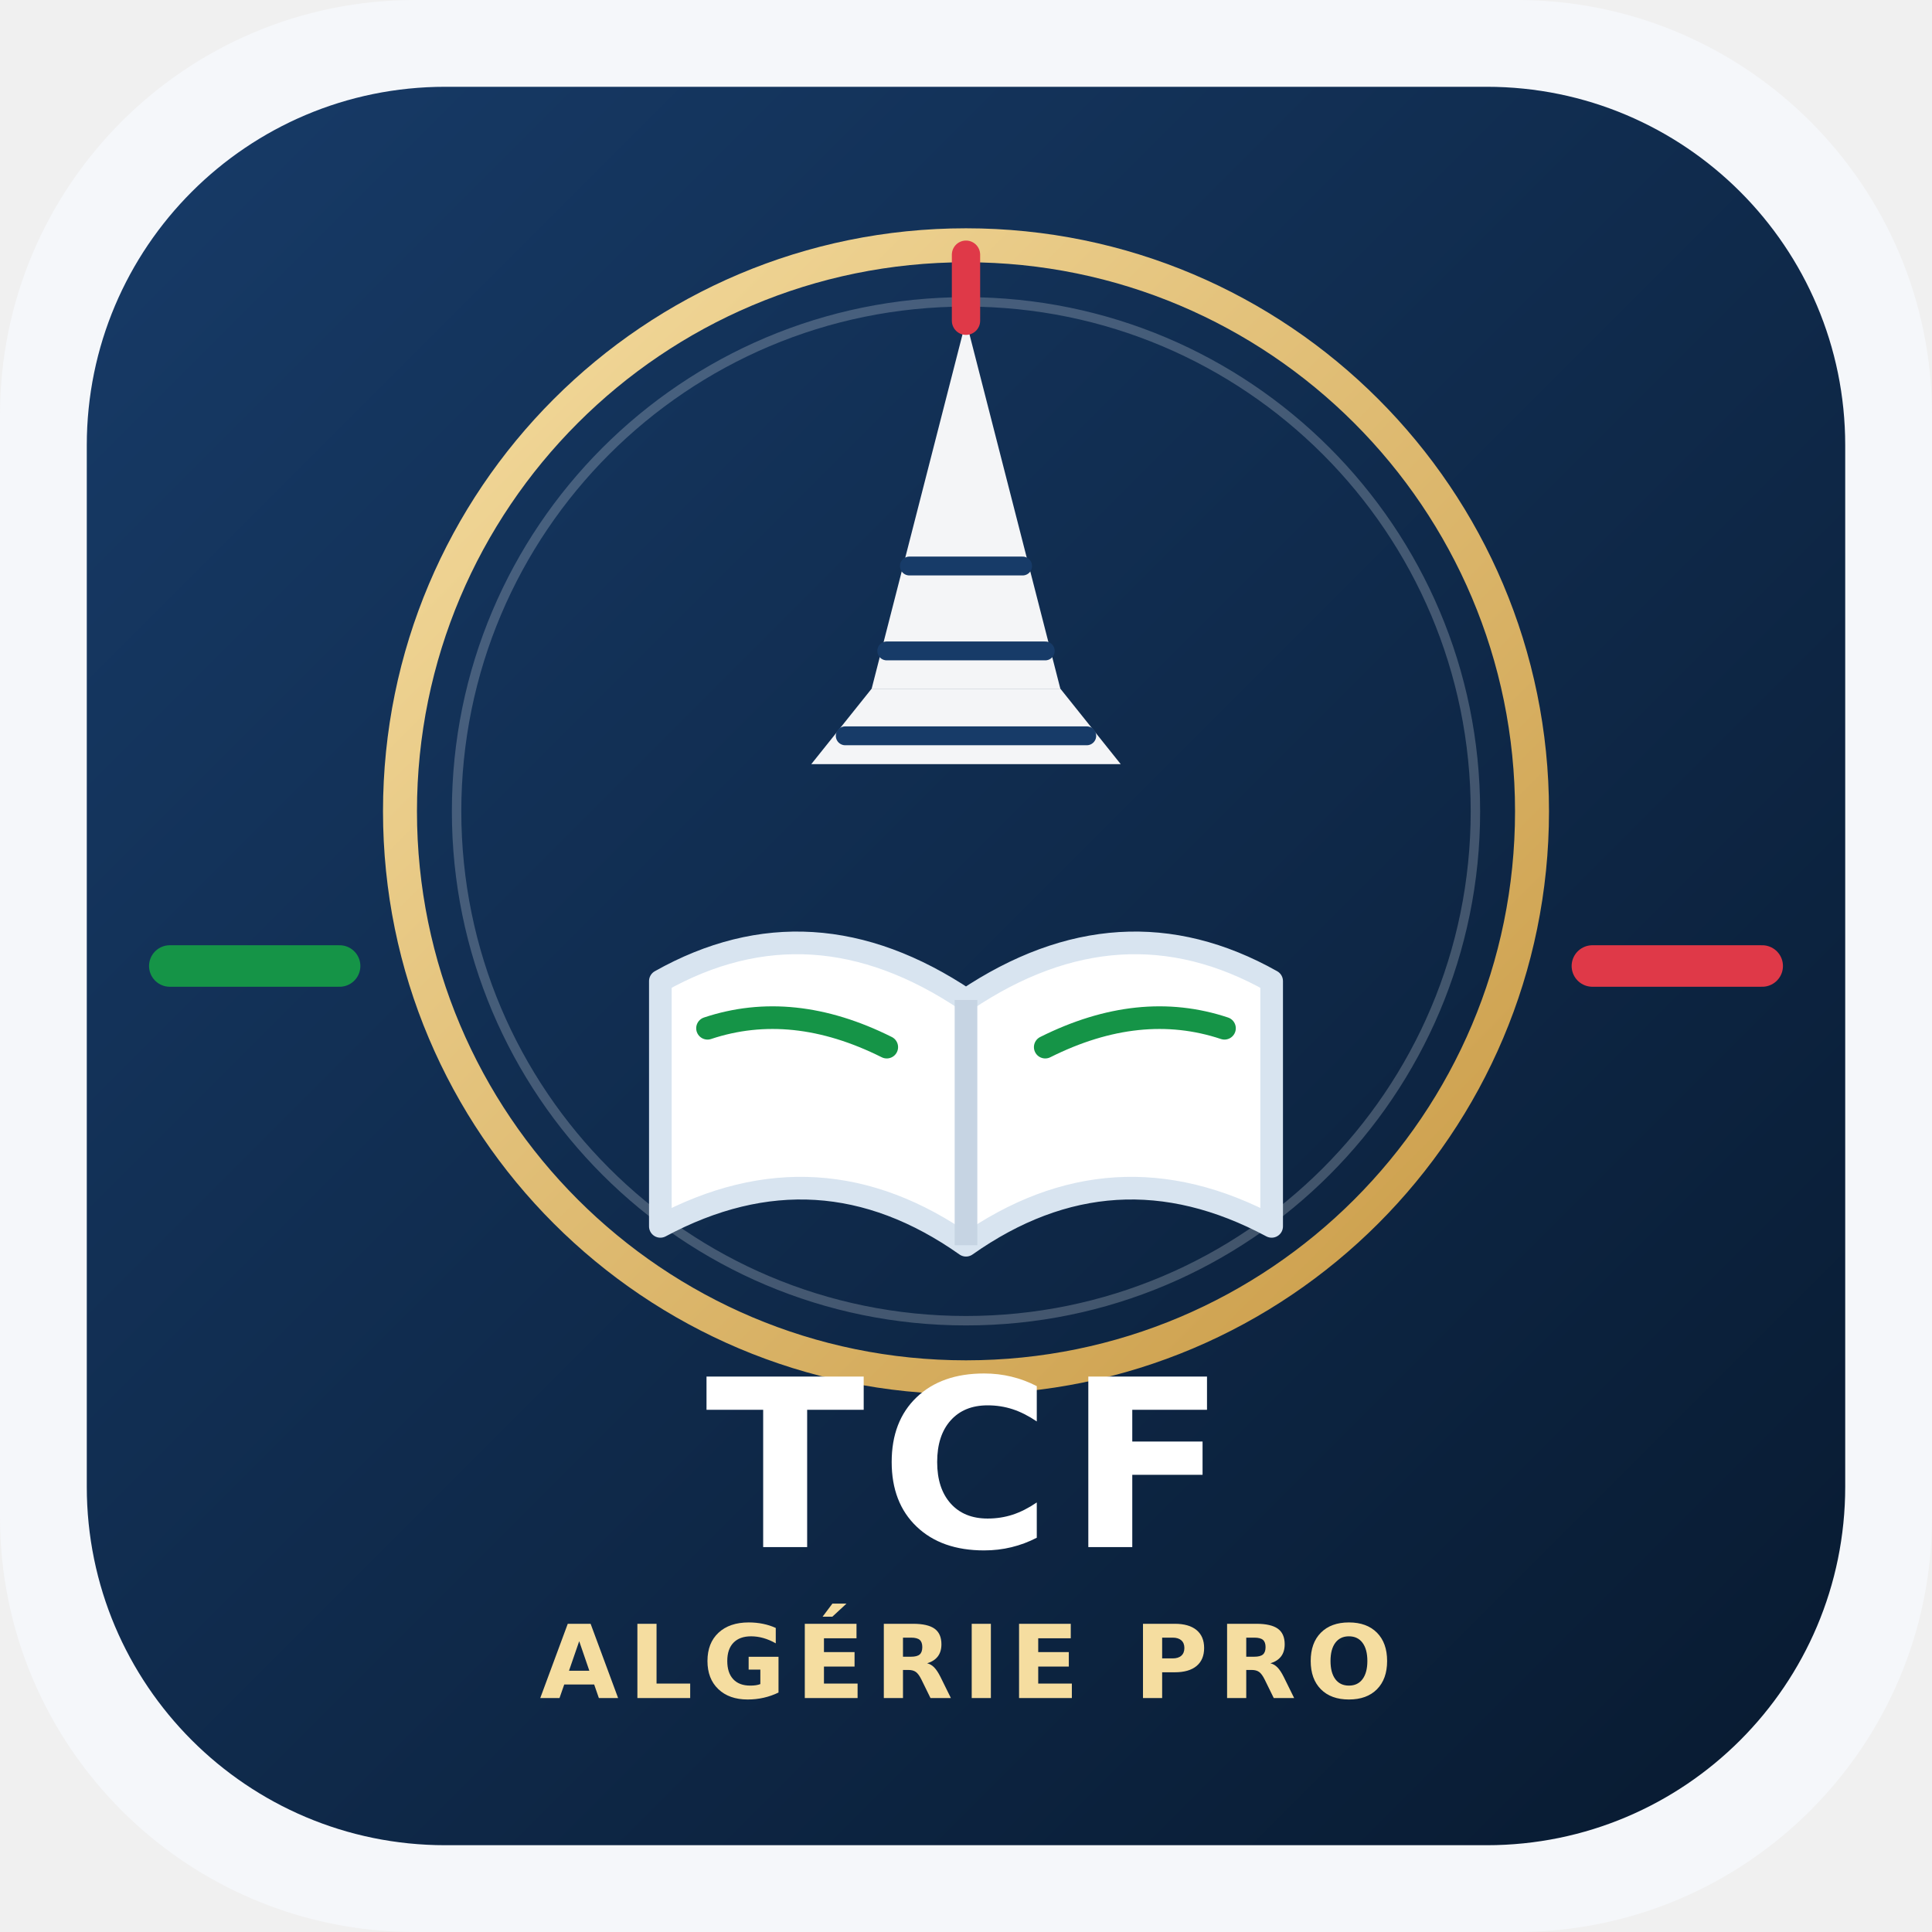
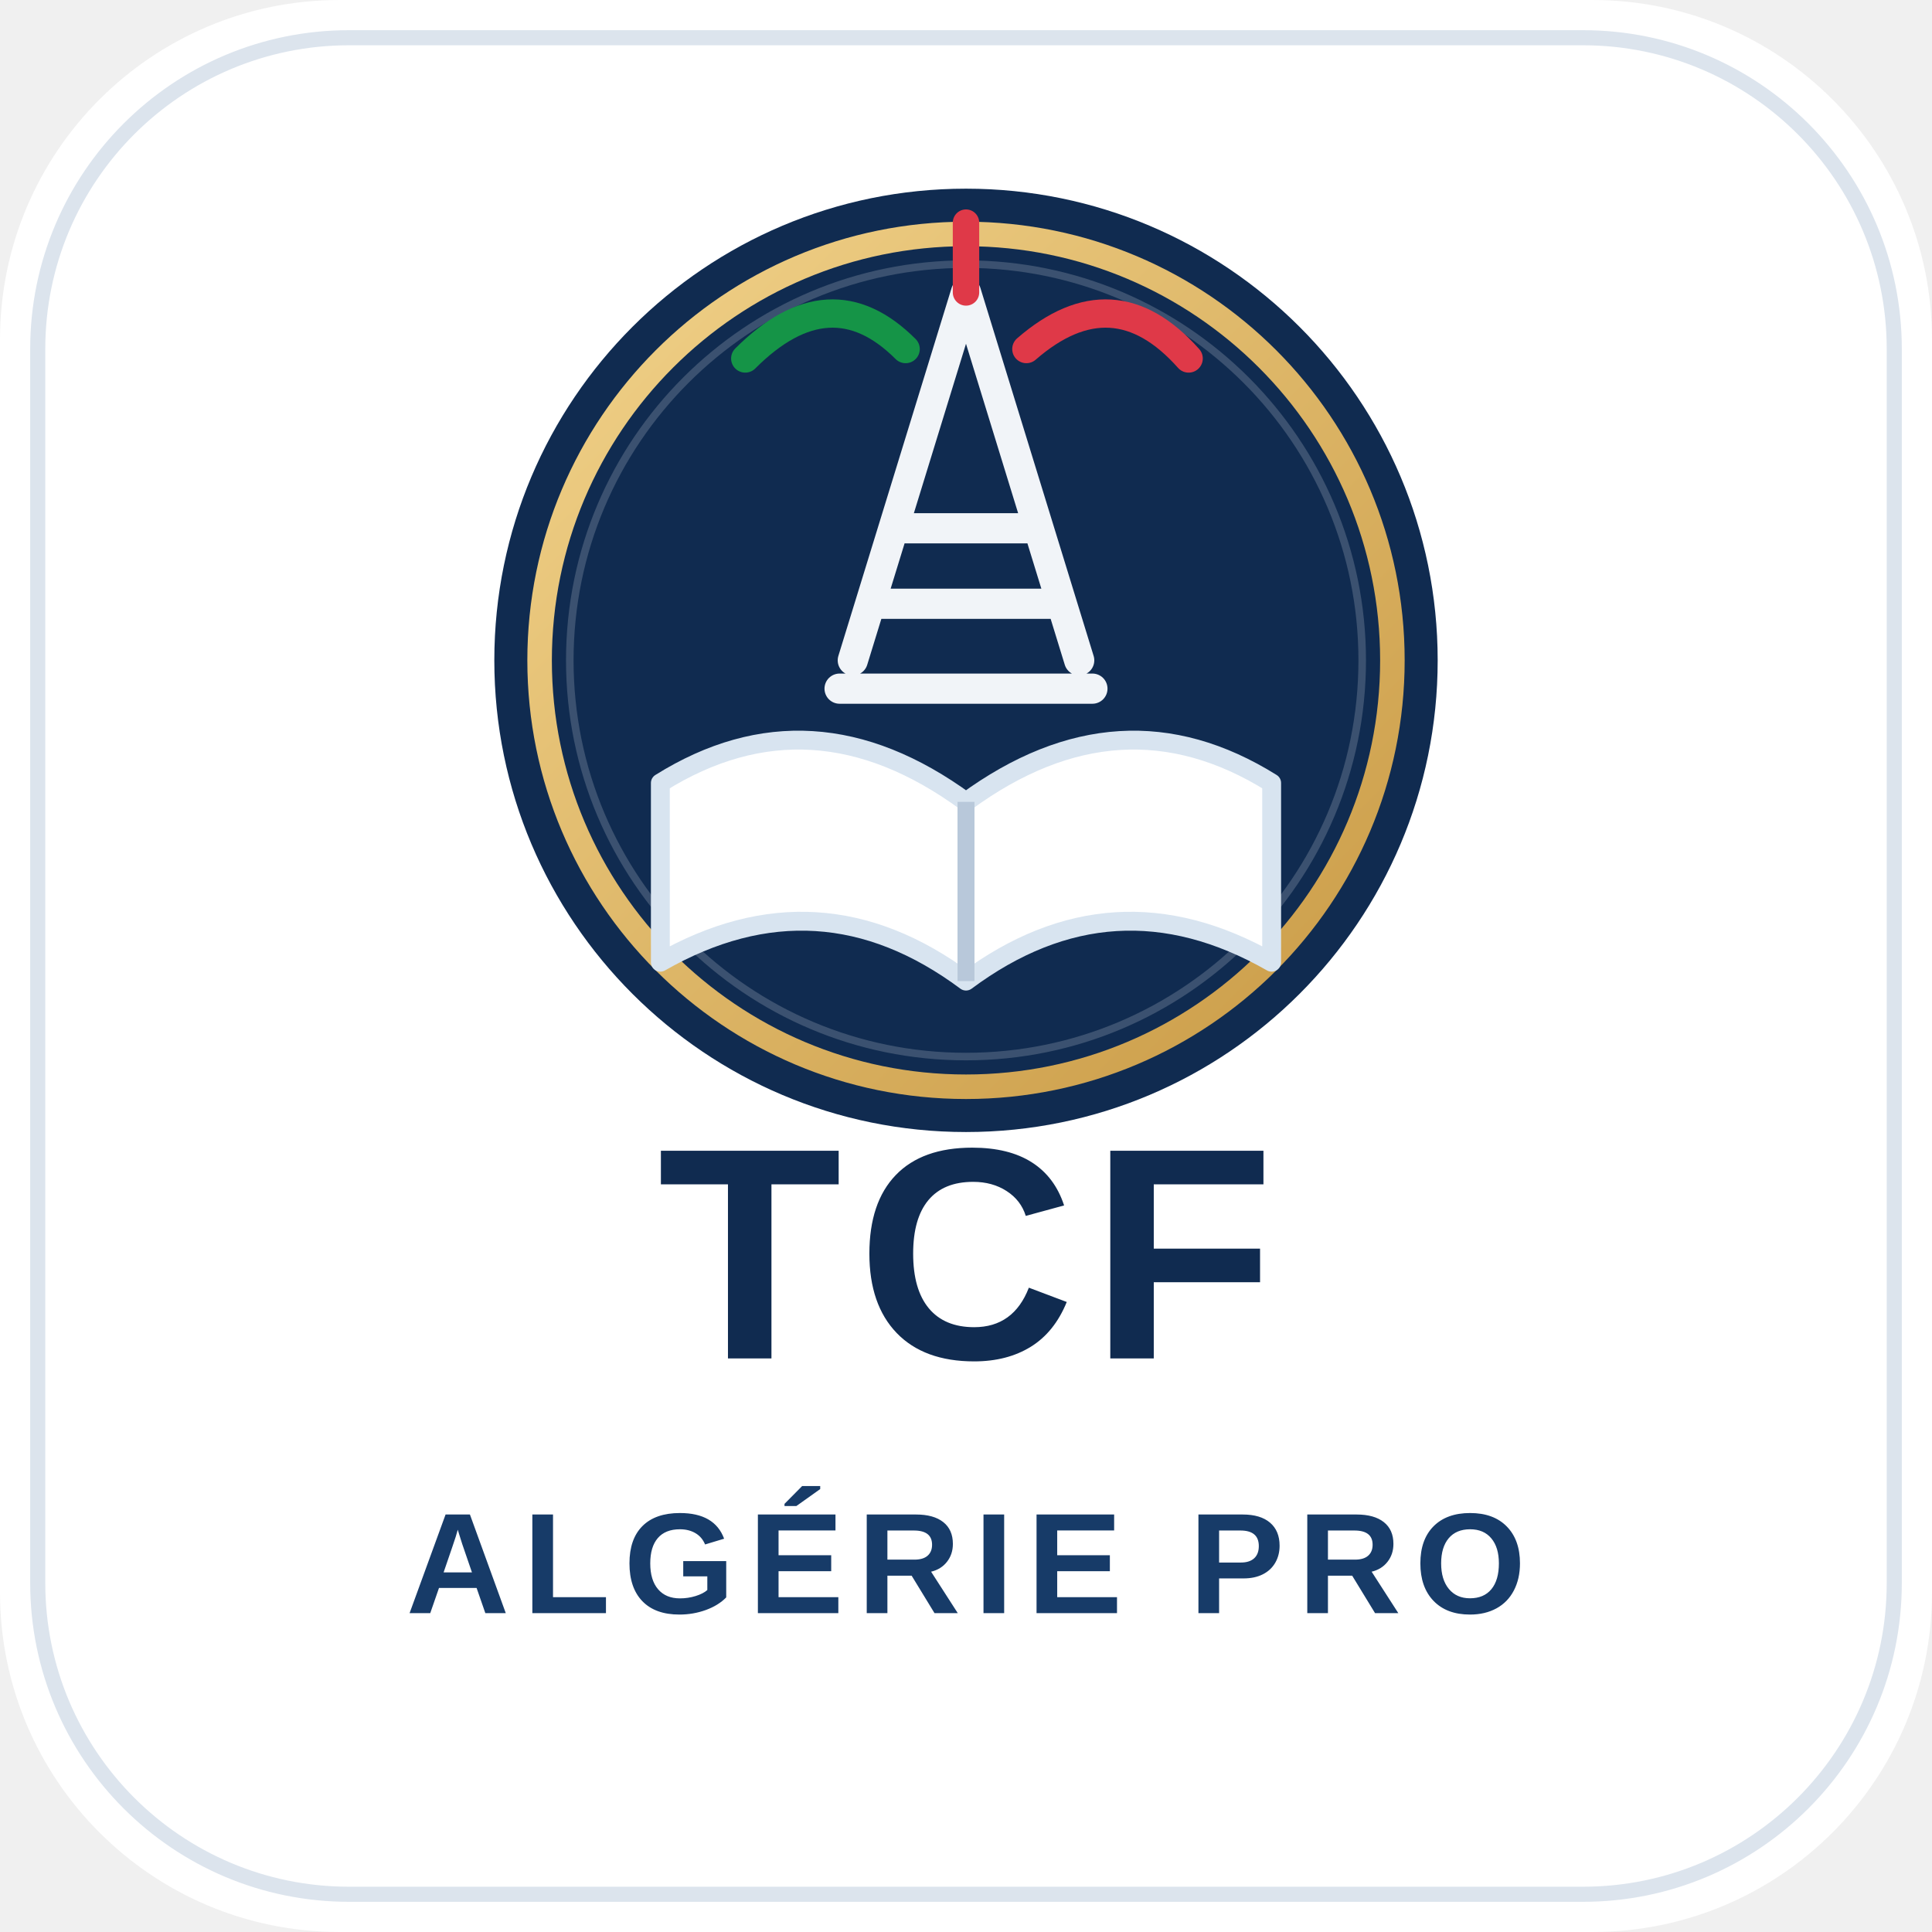
<svg xmlns="http://www.w3.org/2000/svg" width="1024" height="1024" viewBox="0 0 1024 1024">
  <defs>
-     <linearGradient id="bg" x1="0" y1="0" x2="1" y2="1">
-       <stop stop-color="#173b68" />
-       <stop offset="1" stop-color="#081a30" />
-     </linearGradient>
    <linearGradient id="gold" x1="0" y1="0" x2="1" y2="1">
-       <stop stop-color="#f5dda0" />
+       <stop stop-color="#f2d38b" />
      <stop offset="1" stop-color="#c99a45" />
    </linearGradient>
  </defs>
-   <rect width="1024" height="1024" rx="220" fill="#f5f7fa" />
-   <rect x="46" y="46" width="932" height="932" rx="190" fill="url(#bg)" />
-   <circle cx="512" cy="430" r="300" fill="none" stroke="url(#gold)" stroke-width="18" />
-   <circle cx="512" cy="430" r="270" fill="none" stroke="#ffffff" stroke-opacity=".22" stroke-width="5" />
-   <path d="M512 170 L462 365 H562 Z" fill="#fff" opacity=".95" />
-   <path d="M462 365 L430 405 H594 L562 365" fill="#fff" opacity=".95" />
-   <path d="M482 300 H542 M470 345 H554 M448 390 H576" stroke="#173b68" stroke-width="10" stroke-linecap="round" />
-   <path d="M512 170 V135" stroke="#df3948" stroke-width="15" stroke-linecap="round" />
-   <path d="M350 520 Q430 475 512 530 Q594 475 674 520 V650 Q590 605 512 660 Q434 605 350 650Z" fill="#fff" stroke="#d8e4f0" stroke-width="12" stroke-linejoin="round" />
-   <path d="M512 530 V660" stroke="#c6d4e3" stroke-width="12" />
-   <path d="M375 545 Q420 530 470 555 M554 555 Q604 530 649 545" fill="none" stroke="#159447" stroke-width="12" stroke-linecap="round" />
-   <path d="M390 690 H634" stroke="url(#gold)" stroke-width="12" stroke-linecap="round" />
-   <text x="512" y="820" text-anchor="middle" font-family="DejaVu Sans,Arial,sans-serif" font-size="124" font-weight="900" letter-spacing="8" fill="#fff">TCF</text>
-   <text x="512" y="900" text-anchor="middle" font-family="DejaVu Sans,Arial,sans-serif" font-size="54" font-weight="800" letter-spacing="5" fill="#f5dda0">ALGÉRIE PRO</text>
-   <path d="M90 512 H180" stroke="#159447" stroke-width="22" stroke-linecap="round" />
-   <path d="M844 512 H934" stroke="#df3948" stroke-width="22" stroke-linecap="round" />
+   <rect width="1024" height="1024" rx="180" fill="#ffffff" />
+   <rect x="20" y="20" width="984" height="984" rx="165" fill="none" stroke="#dce4ed" stroke-width="8" />
+   <g transform="translate(0 0)">
+     <circle cx="512" cy="350" r="250" fill="#102b50" />
+     <circle cx="512" cy="350" r="226" fill="none" stroke="url(#gold)" stroke-width="13" />
+     <circle cx="512" cy="350" r="210" fill="none" stroke="#ffffff" stroke-opacity=".18" stroke-width="4" />
+     <path d="M350 415 Q430 365 512 425 Q594 365 674 415 V510 Q590 462 512 520 Q434 462 350 510Z" fill="#fff" stroke="#d8e4f0" stroke-width="10" stroke-linejoin="round" />
+     <path d="M512 425V520" stroke="#b8c8da" stroke-width="9" />
+     <path d="M452 350 L512 155 L572 350 M480 280H544 M466 320H558 M445 365H579" fill="none" stroke="#f1f4f8" stroke-width="16" stroke-linecap="round" stroke-linejoin="round" />
+     <path d="M512 155V118" stroke="#df3948" stroke-width="14" stroke-linecap="round" />
+     <path d="M395 190 Q440 145 480 185" fill="none" stroke="#159447" stroke-width="15" stroke-linecap="round" />
+     <path d="M544 185 Q590 145 630 190" fill="none" stroke="#df3948" stroke-width="15" stroke-linecap="round" />
+   </g>
+   <text x="512" y="720" text-anchor="middle" fill="#102b50" font-family="Arial,sans-serif" font-size="160" font-weight="900" letter-spacing="8">TCF</text>
+   <path d="M190 760H834" stroke="url(#gold)" stroke-width="12" stroke-linecap="round" />
+   <text x="512" y="855" text-anchor="middle" fill="#173b68" font-family="Arial,sans-serif" font-size="76" font-weight="900" letter-spacing="7">ALGÉRIE PRO</text>
</svg>
